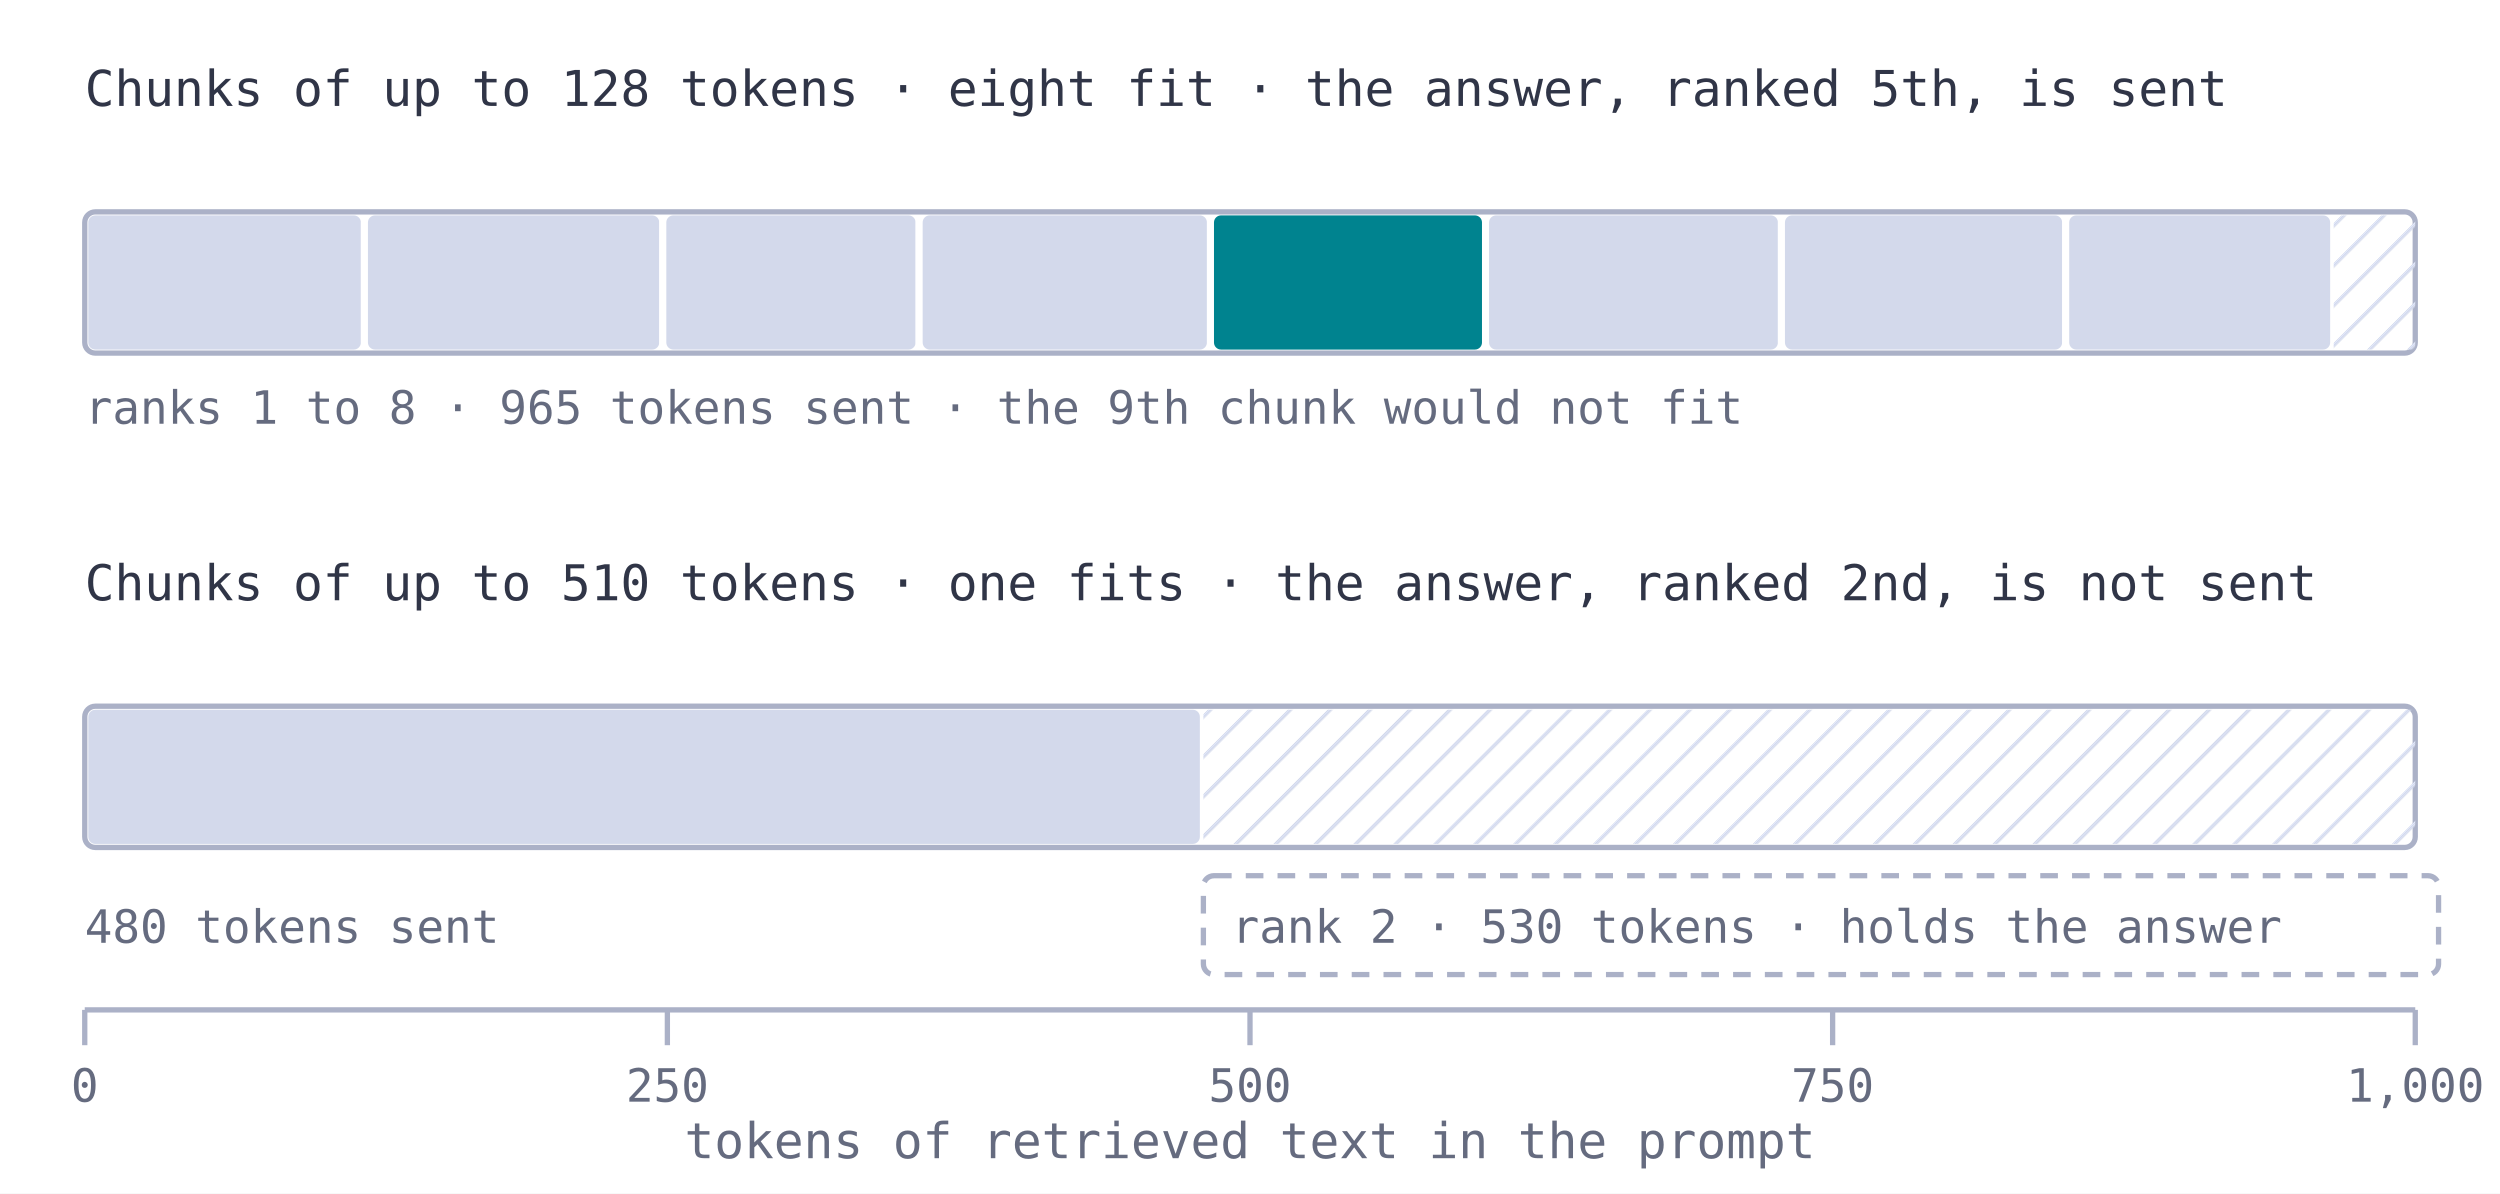
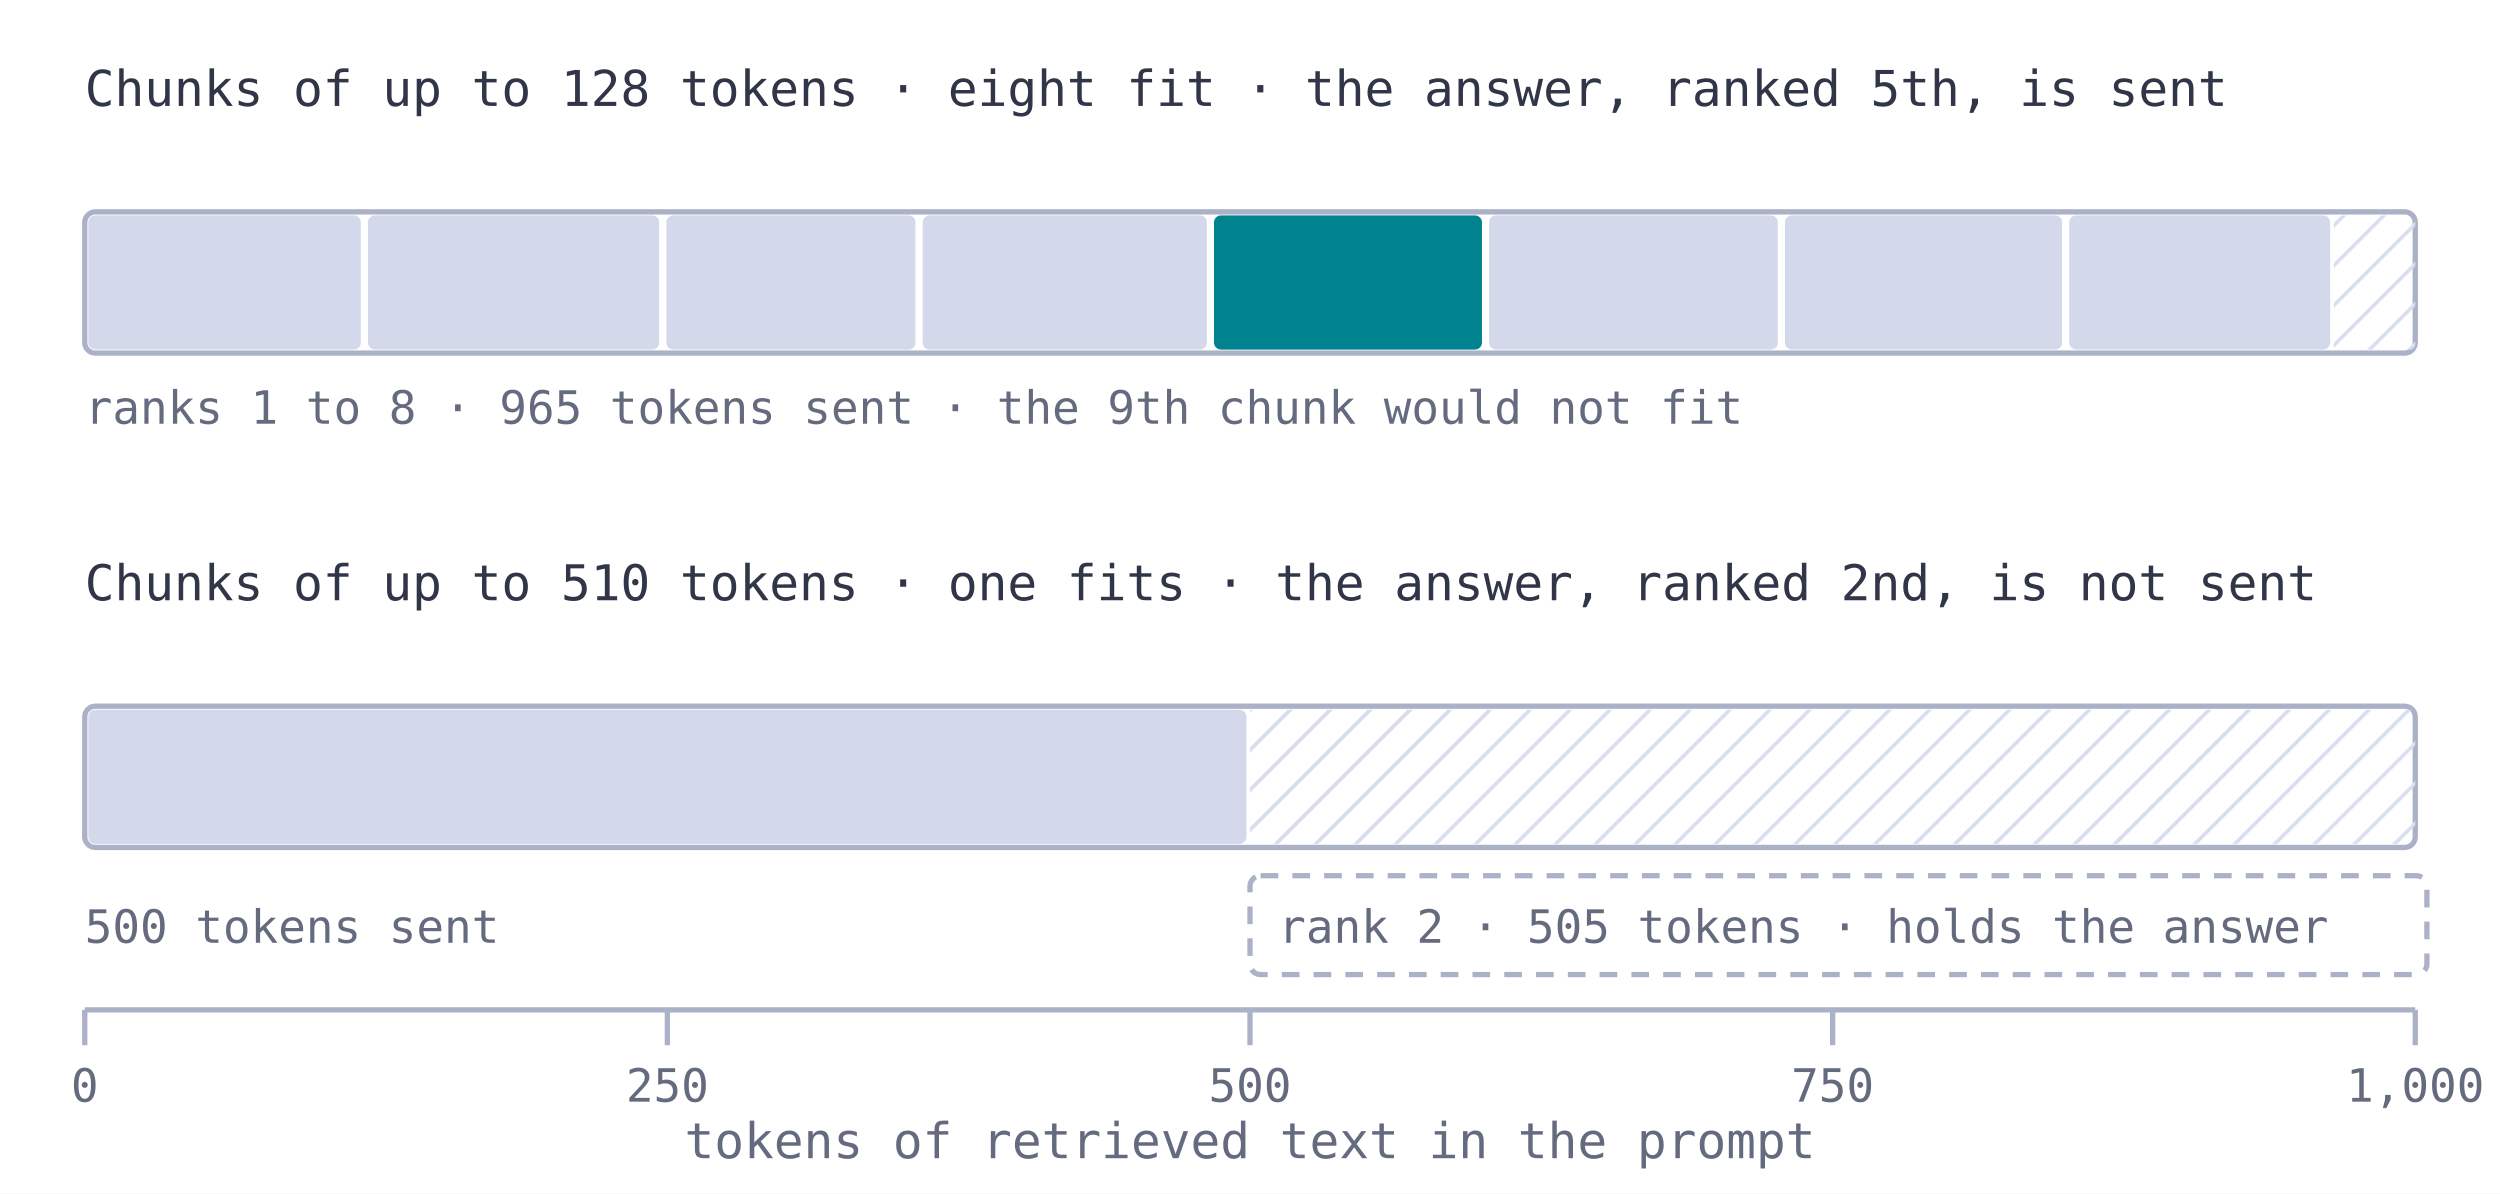
- <svg xmlns="http://www.w3.org/2000/svg" viewBox="0 0 708 338" role="img" aria-label="Two 1,000-token prompts filled with search results in rank order. With chunks of up to 128 tokens, eight chunks fit, about 965 tokens, and the chunk with the answer, ranked fifth, is included. With chunks of up to 510 tokens, only the first chunk of 480 tokens fits; the second, 530 tokens long and holding the answer, would exceed the budget, so the answer is not sent and about half the budget stays unused.">
+ <svg xmlns="http://www.w3.org/2000/svg" viewBox="0 0 708 338" role="img" aria-label="Two 1,000-token prompts filled with search results in rank order. With chunks of up to 128 tokens, eight chunks fit, about 965 tokens, and the chunk with the answer, ranked fifth, is included. With chunks of up to 510 tokens, only the first chunk of 500 tokens fits; the second, 505 tokens long and holding the answer, would exceed the budget, so the answer is not sent and half the budget stays unused.">
  <style>
  .qi-label { fill: #656b7f; font-family: 'Geist Mono', ui-monospace, SFMono-Regular, Menlo, Consolas, monospace; font-size: 14px; }
  .qi-label--strong { fill: #303547; }
  .qi-label--small { font-size: 13px; }
  .qi-frame { fill: none; stroke: #abb1c7; stroke-width: 1.5; }
  .qi-chunk { fill: #d3d9eb; stroke: #ffffff; stroke-width: 2; }
  .qi-chunk--answer { fill: #00838f; }
  .qi-chunk--context { fill: #6047ff; }
  .qi-chunk--out { fill: none; stroke: #abb1c7; stroke-width: 1.5; stroke-dasharray: 5 4; }
  .qi-unused { fill: url(#qi-hatch); stroke: none; }
  .qi-tick { stroke: #abb1c7; stroke-width: 1.5; }
  .qi-miss { stroke: #dc244c; stroke-width: 2.5; stroke-linecap: round; }
  .qi-axis { stroke: #abb1c7; stroke-width: 1.5; }
</style>
  <defs>
    <pattern id="qi-hatch" width="8" height="8" patternUnits="userSpaceOnUse" patternTransform="rotate(45)">
      <line x1="0" y1="0" x2="0" y2="8" stroke="#d3d9eb" stroke-width="2" />
    </pattern>
  </defs>
  <rect x="0" y="0" width="708" height="338" fill="#ffffff" />
  <line class="qi-tick" x1="24.0" y1="286" x2="24.0" y2="296" />
  <line class="qi-axis" x1="24" y1="286" x2="684" y2="286" />
  <text class="qi-label qi-label--small" x="24.0" y="312" text-anchor="middle">0</text>
  <line class="qi-tick" x1="189.0" y1="286" x2="189.0" y2="296" />
  <text class="qi-label qi-label--small" x="189.0" y="312" text-anchor="middle">250</text>
  <line class="qi-tick" x1="354.0" y1="286" x2="354.0" y2="296" />
  <text class="qi-label qi-label--small" x="354.0" y="312" text-anchor="middle">500</text>
  <line class="qi-tick" x1="519.0" y1="286" x2="519.0" y2="296" />
  <text class="qi-label qi-label--small" x="519.0" y="312" text-anchor="middle">750</text>
  <line class="qi-tick" x1="684.0" y1="286" x2="684.0" y2="296" />
  <text class="qi-label qi-label--small" x="684.0" y="312" text-anchor="middle">1,000</text>
  <text class="qi-label" x="354.0" y="328" text-anchor="middle">tokens of retrieved text in the prompt</text>
  <text class="qi-label qi-label--strong" x="24" y="30">Chunks of up to 128 tokens · eight fit · the answer, ranked 5th, is sent</text>
  <rect class="qi-chunk" x="24.0" y="60" width="79.2" height="40" rx="3" />
  <rect class="qi-chunk" x="103.2" y="60" width="84.5" height="40" rx="3" />
  <rect class="qi-chunk" x="187.7" y="60" width="72.6" height="40" rx="3" />
  <rect class="qi-chunk" x="260.3" y="60" width="82.5" height="40" rx="3" />
  <rect class="qi-chunk qi-chunk--answer" x="342.8" y="60" width="77.9" height="40" rx="3" />
  <rect class="qi-chunk" x="420.7" y="60" width="83.8" height="40" rx="3" />
  <rect class="qi-chunk" x="504.5" y="60" width="80.5" height="40" rx="3" />
  <rect class="qi-chunk" x="585.0" y="60" width="75.9" height="40" rx="3" />
  <rect class="qi-frame" x="24" y="60" width="660.0" height="40" rx="3" />
  <rect class="qi-unused" x="660.9" y="61" width="23.1" height="38" />
  <text class="qi-label qi-label--small" x="24" y="120">ranks 1 to 8 · 965 tokens sent · the 9th chunk would not fit</text>
  <text class="qi-label qi-label--strong" x="24" y="170">Chunks of up to 510 tokens · one fits · the answer, ranked 2nd, is not sent</text>
-   <rect class="qi-chunk" x="24.0" y="200" width="316.8" height="40" rx="3" />
+   <rect class="qi-chunk" x="24.0" y="200" width="330.0" height="40" rx="3" />
  <rect class="qi-frame" x="24" y="200" width="660.0" height="40" rx="3" />
-   <rect class="qi-unused" x="340.8" y="201" width="343.2" height="38" />
-   <rect class="qi-chunk--out" x="340.8" y="248" width="349.8" height="28" rx="3" />
-   <text class="qi-label qi-label--small" x="348.8" y="267">rank 2 · 530 tokens · holds the answer</text>
-   <text class="qi-label qi-label--small" x="24" y="267">480 tokens sent</text>
+   <rect class="qi-unused" x="354.0" y="201" width="330.0" height="38" />
+   <rect class="qi-chunk--out" x="354.0" y="248" width="333.3" height="28" rx="3" />
+   <text class="qi-label qi-label--small" x="362.0" y="267">rank 2 · 505 tokens · holds the answer</text>
+   <text class="qi-label qi-label--small" x="24" y="267">500 tokens sent</text>
</svg>
